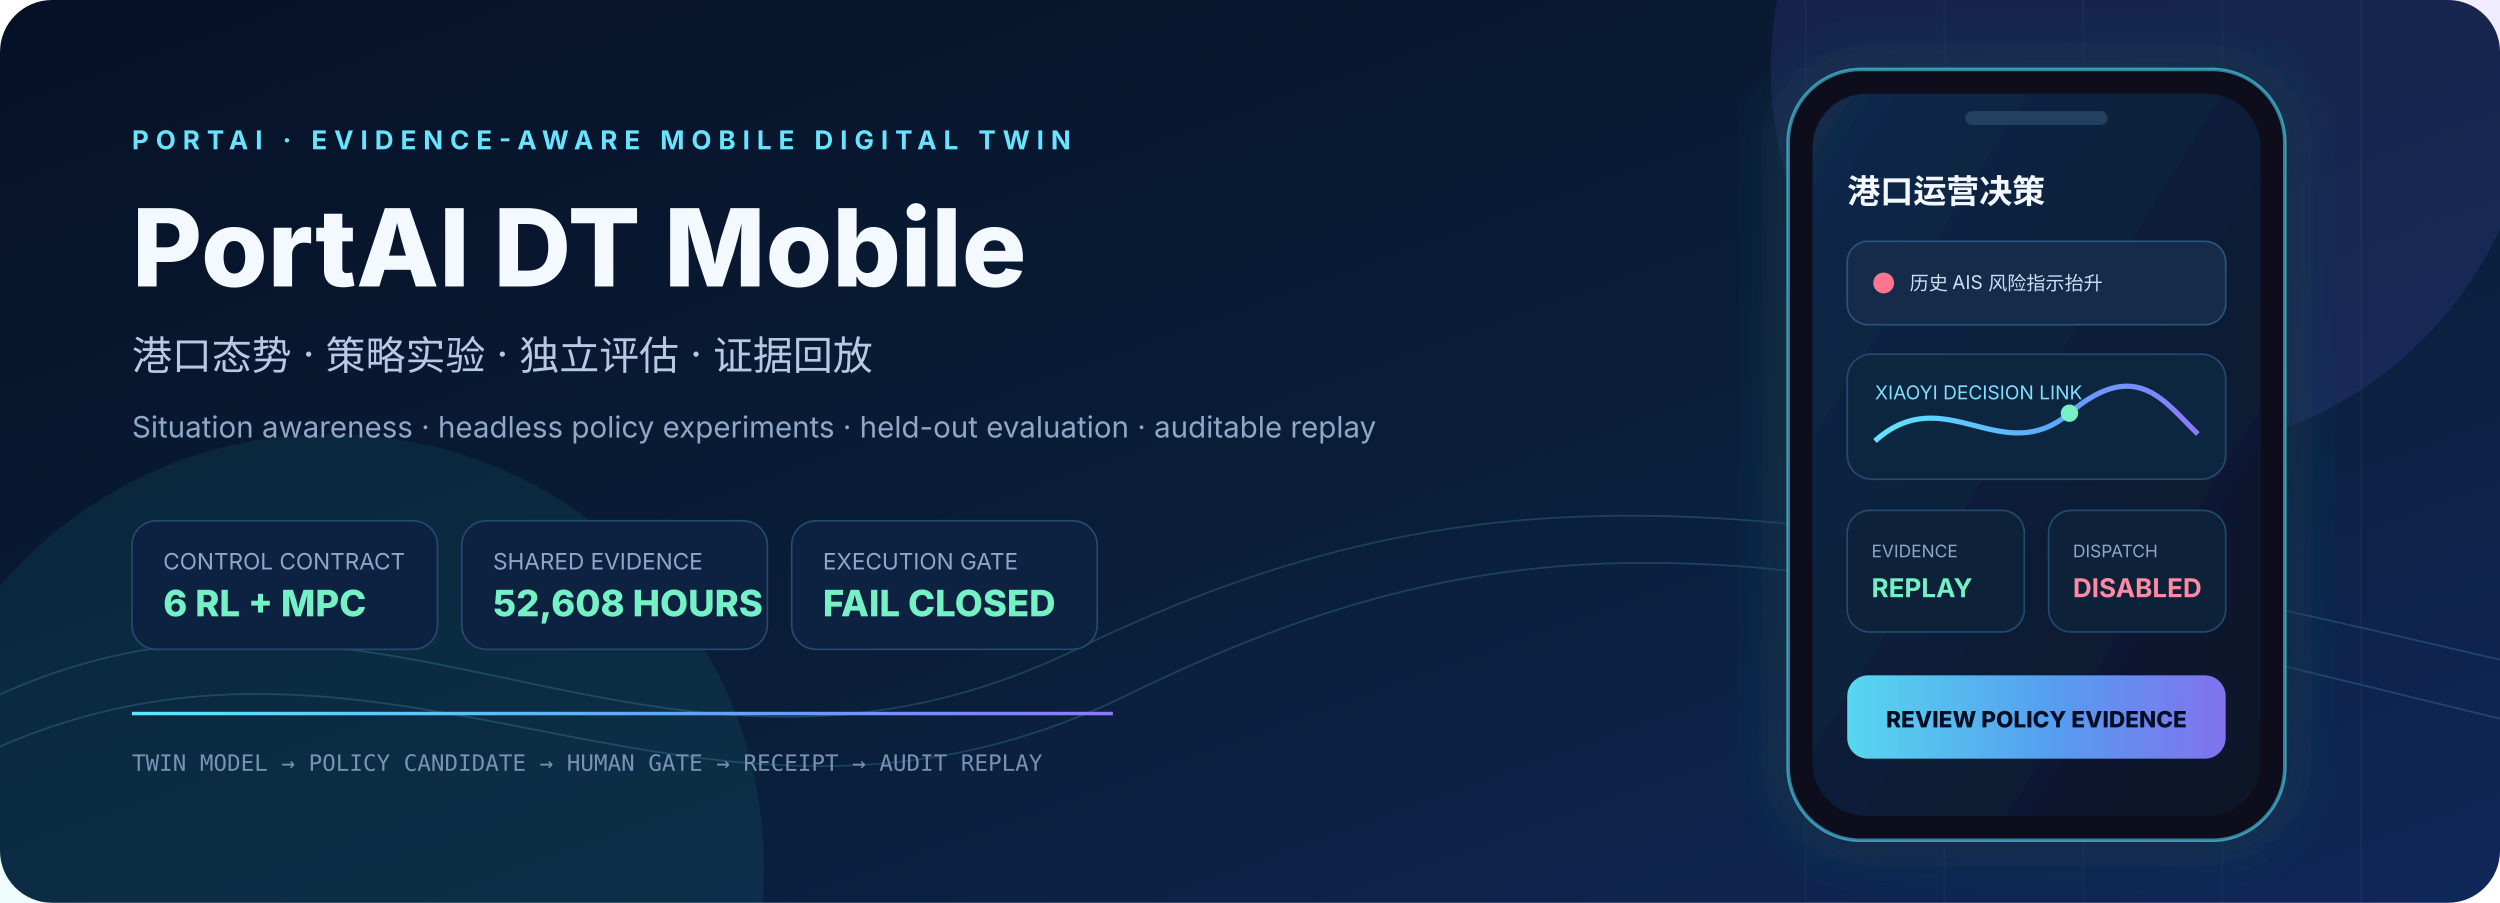
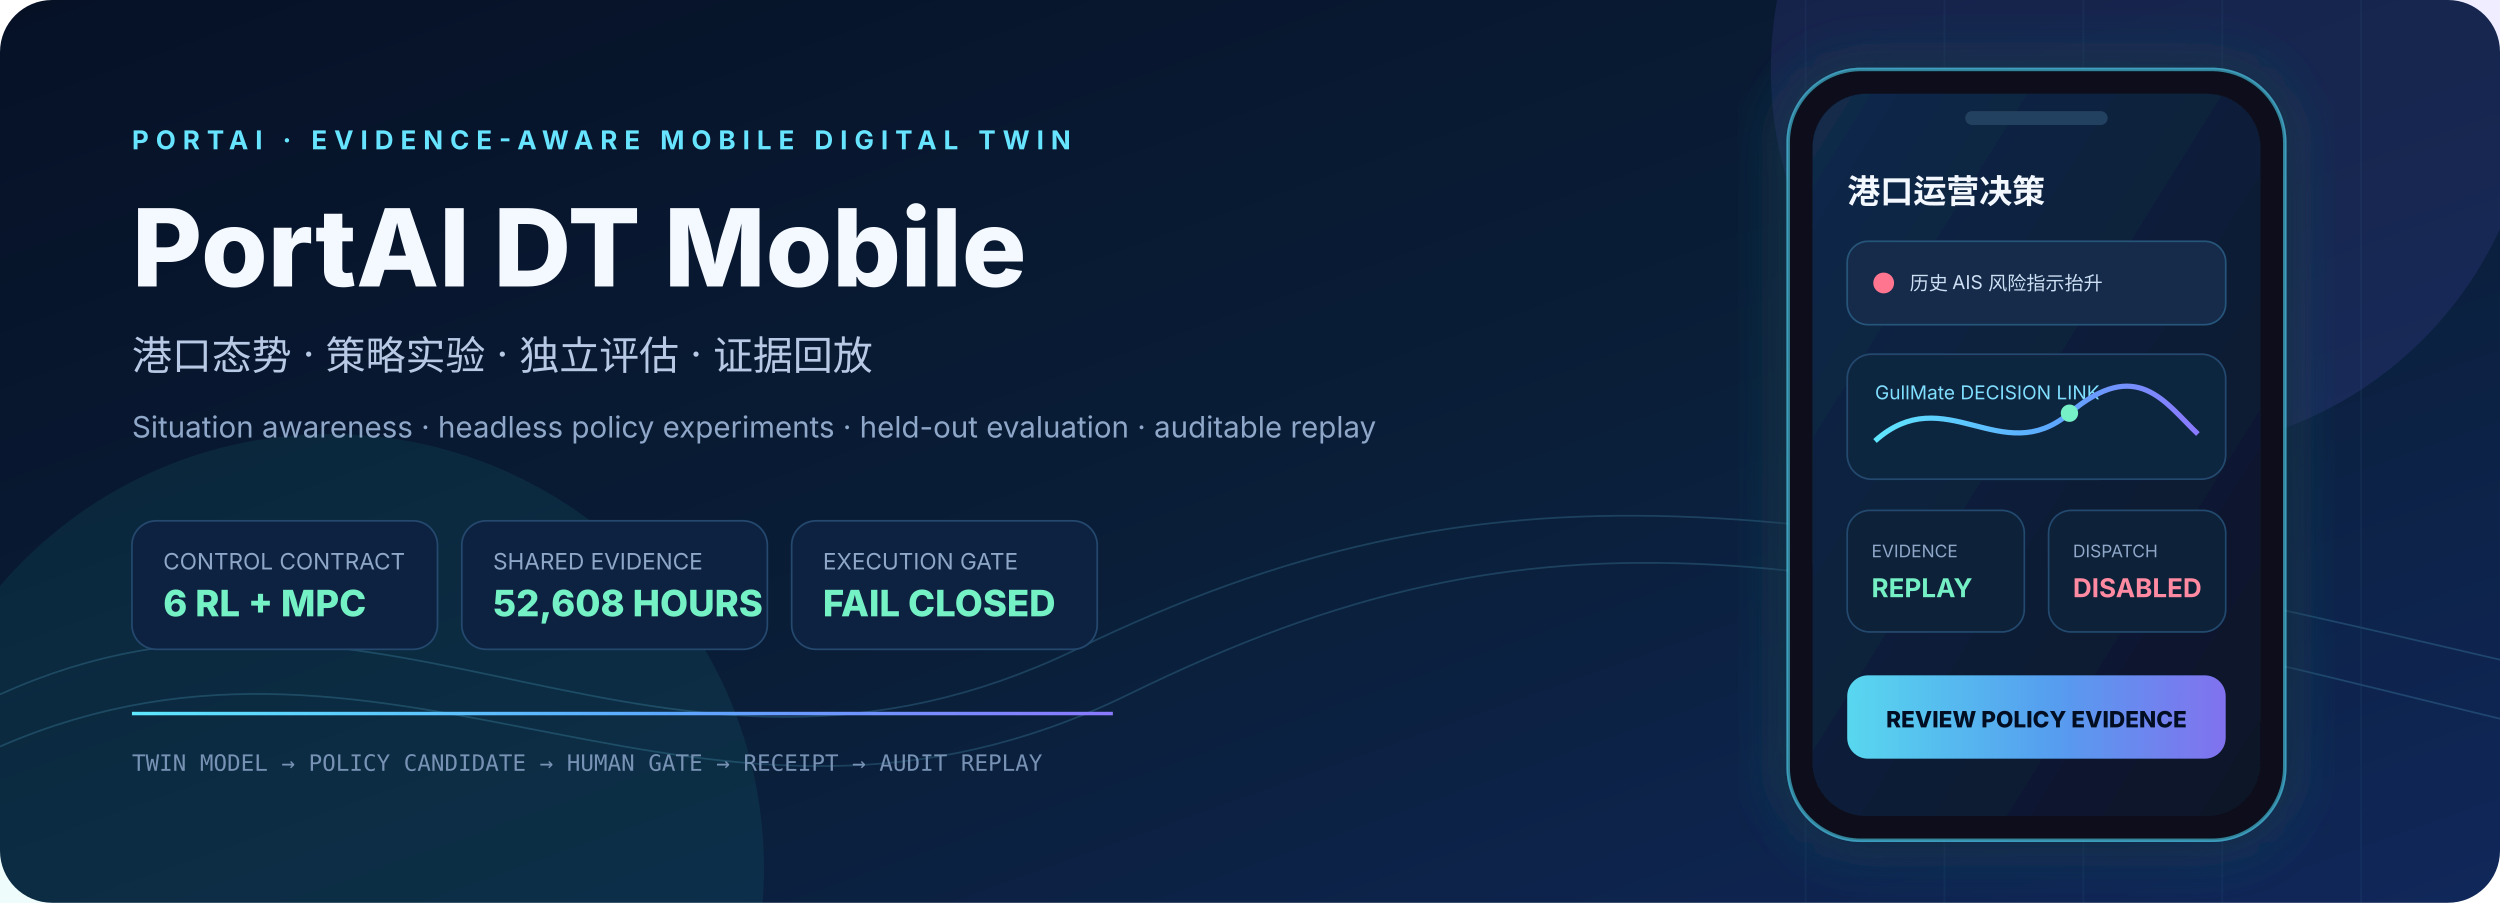
<svg xmlns="http://www.w3.org/2000/svg" width="1440" height="520" viewBox="0 0 1440 520" role="img" aria-labelledby="title desc">
  <defs>
    <linearGradient id="bg" x1="0" y1="0" x2="1" y2="1">
      <stop stop-color="#061126" />
      <stop offset=".58" stop-color="#0a1f3a" />
      <stop offset="1" stop-color="#10275a" />
    </linearGradient>
    <linearGradient id="accent" x1="0" y1="0" x2="1" y2="0">
      <stop stop-color="#5ee7ff" />
      <stop offset=".55" stop-color="#5ca8ff" />
      <stop offset="1" stop-color="#8b79ff" />
    </linearGradient>
    <linearGradient id="phone" x1="0" y1="0" x2="1" y2="1">
      <stop stop-color="#122a4b" />
      <stop offset="1" stop-color="#071326" />
    </linearGradient>
    <filter id="glow">
      <feGaussianBlur stdDeviation="16" result="b" />
      <feMerge>
        <feMergeNode in="b" />
        <feMergeNode in="SourceGraphic" />
      </feMerge>
    </filter>
  </defs>
  <rect width="1440" height="520" rx="30" fill="url(#bg)" />
  <circle cx="1240" cy="40" r="220" fill="#7568ff" opacity=".12" />
  <circle cx="190" cy="500" r="250" fill="#2bd9d0" opacity=".08" />
  <g opacity=".18" stroke="#6fdfff" fill="none">
    <path d="M0 400 C220 300 380 490 620 374S1030 284 1440 380" />
    <path d="M0 430 C230 330 405 520 650 400S1040 316 1440 414" />
    <path d="M1040 0v520M1120 0v520M1200 0v520M1280 0v520M1360 0v520" opacity=".25" />
  </g>
  <g transform="translate(76 62)">
    <text x="0" y="24" fill="#67e4ff" font-family="Inter,Arial,sans-serif" font-size="15" font-weight="700" letter-spacing="4">PORTAI · EVIDENCE-AWARE MOBILE DIGITAL TWIN</text>
    <text x="0" y="103" fill="#f4f8ff" font-family="Inter,Arial,sans-serif" font-size="62" font-weight="800">PortAI DT Mobile</text>
    <text x="0" y="151" fill="#b7c9e5" font-family="Inter,Arial,sans-serif" font-size="23">港口态势 · 策略实验 · 独立评估 · 证据回放</text>
    <text x="0" y="190" fill="#8fa7c8" font-family="Inter,Arial,sans-serif" font-size="17">Situation awareness · headless policy experiments · held-out evaluation · auditable replay</text>
    <g transform="translate(0 238)" font-family="Inter,Arial,sans-serif">
      <g>
        <rect width="176" height="74" rx="14" fill="#0d2240" stroke="#24486e" />
        <text x="18" y="28" fill="#8fa7c8" font-size="13">CONTROL CONTRACT</text>
        <text x="18" y="55" fill="#74f1c5" font-size="21" font-weight="800">6 RL + MPC</text>
      </g>
      <g transform="translate(190)">
        <rect width="176" height="74" rx="14" fill="#0d2240" stroke="#24486e" />
        <text x="18" y="28" fill="#8fa7c8" font-size="13">SHARED EVIDENCE</text>
        <text x="18" y="55" fill="#74f1c5" font-size="21" font-weight="800">52,608 HOURS</text>
      </g>
      <g transform="translate(380)">
        <rect width="176" height="74" rx="14" fill="#0d2240" stroke="#24486e" />
        <text x="18" y="28" fill="#8fa7c8" font-size="13">EXECUTION GATE</text>
        <text x="18" y="55" fill="#74f1c5" font-size="21" font-weight="800">FAIL CLOSED</text>
      </g>
    </g>
    <g transform="translate(0 348)">
      <rect width="565" height="2" fill="url(#accent)" />
      <text y="34" fill="#7892b5" font-family="ui-monospace,monospace" font-size="13">TWIN MODEL  →  POLICY CANDIDATE  →  HUMAN GATE  →  RECEIPT  →  AUDIT REPLAY</text>
    </g>
  </g>
  <g transform="translate(1030 40)" filter="url(#glow)">
    <rect width="286" height="444" rx="42" fill="#07101d" stroke="#58dfff" stroke-opacity=".55" stroke-width="2" />
    <rect x="14" y="14" width="258" height="416" rx="31" fill="url(#phone)" />
    <rect x="102" y="24" width="82" height="8" rx="4" fill="#24415e" />
    <text x="34" y="77" fill="#f3f8ff" font-family="Inter,Arial,sans-serif" font-size="19" font-weight="800">港口运营决策</text>
    <rect x="34" y="99" width="218" height="48" rx="12" fill="#122a4a" stroke="#28547a" />
    <circle cx="55" cy="123" r="6" fill="#ff758f" />
    <text x="70" y="127" fill="#cfe0f4" font-family="Inter,Arial,sans-serif" font-size="11">历史 AIS 风险指示抬升</text>
    <rect x="34" y="164" width="218" height="72" rx="14" fill="#11253f" stroke="#24486e" />
-     <text x="50" y="190" fill="#7fdfff" font-family="Inter,Arial,sans-serif" font-size="11">XIAOYI DECISION LINK</text>
+     <text x="50" y="190" fill="#7fdfff" font-family="Inter,Arial,sans-serif" font-size="11">GullMate DECISION LINK</text>
    <path d="M50 214 C90 178 123 231 162 198S217 192 236 210" fill="none" stroke="url(#accent)" stroke-width="3" />
    <circle cx="162" cy="198" r="5" fill="#76f0c7" />
    <g transform="translate(34 254)" font-family="Inter,Arial,sans-serif">
      <rect width="102" height="70" rx="13" fill="#0d2038" stroke="#24486e" />
      <text x="14" y="27" fill="#8fa7c8" font-size="10">EVIDENCE</text>
      <text x="14" y="50" fill="#75f0c5" font-size="15" font-weight="700">REPLAY</text>
      <rect x="116" width="102" height="70" rx="13" fill="#0d2038" stroke="#24486e" />
      <text x="130" y="27" fill="#8fa7c8" font-size="10">DISPATCH</text>
      <text x="130" y="50" fill="#ff8aa1" font-size="15" font-weight="700">DISABLED</text>
    </g>
    <g transform="translate(34 349)">
      <rect width="218" height="48" rx="12" fill="url(#accent)" opacity=".92" />
      <text x="109" y="30" text-anchor="middle" fill="#051124" font-family="Inter,Arial,sans-serif" font-size="13" font-weight="800">REVIEW POLICY EVIDENCE</text>
    </g>
  </g>
</svg>
